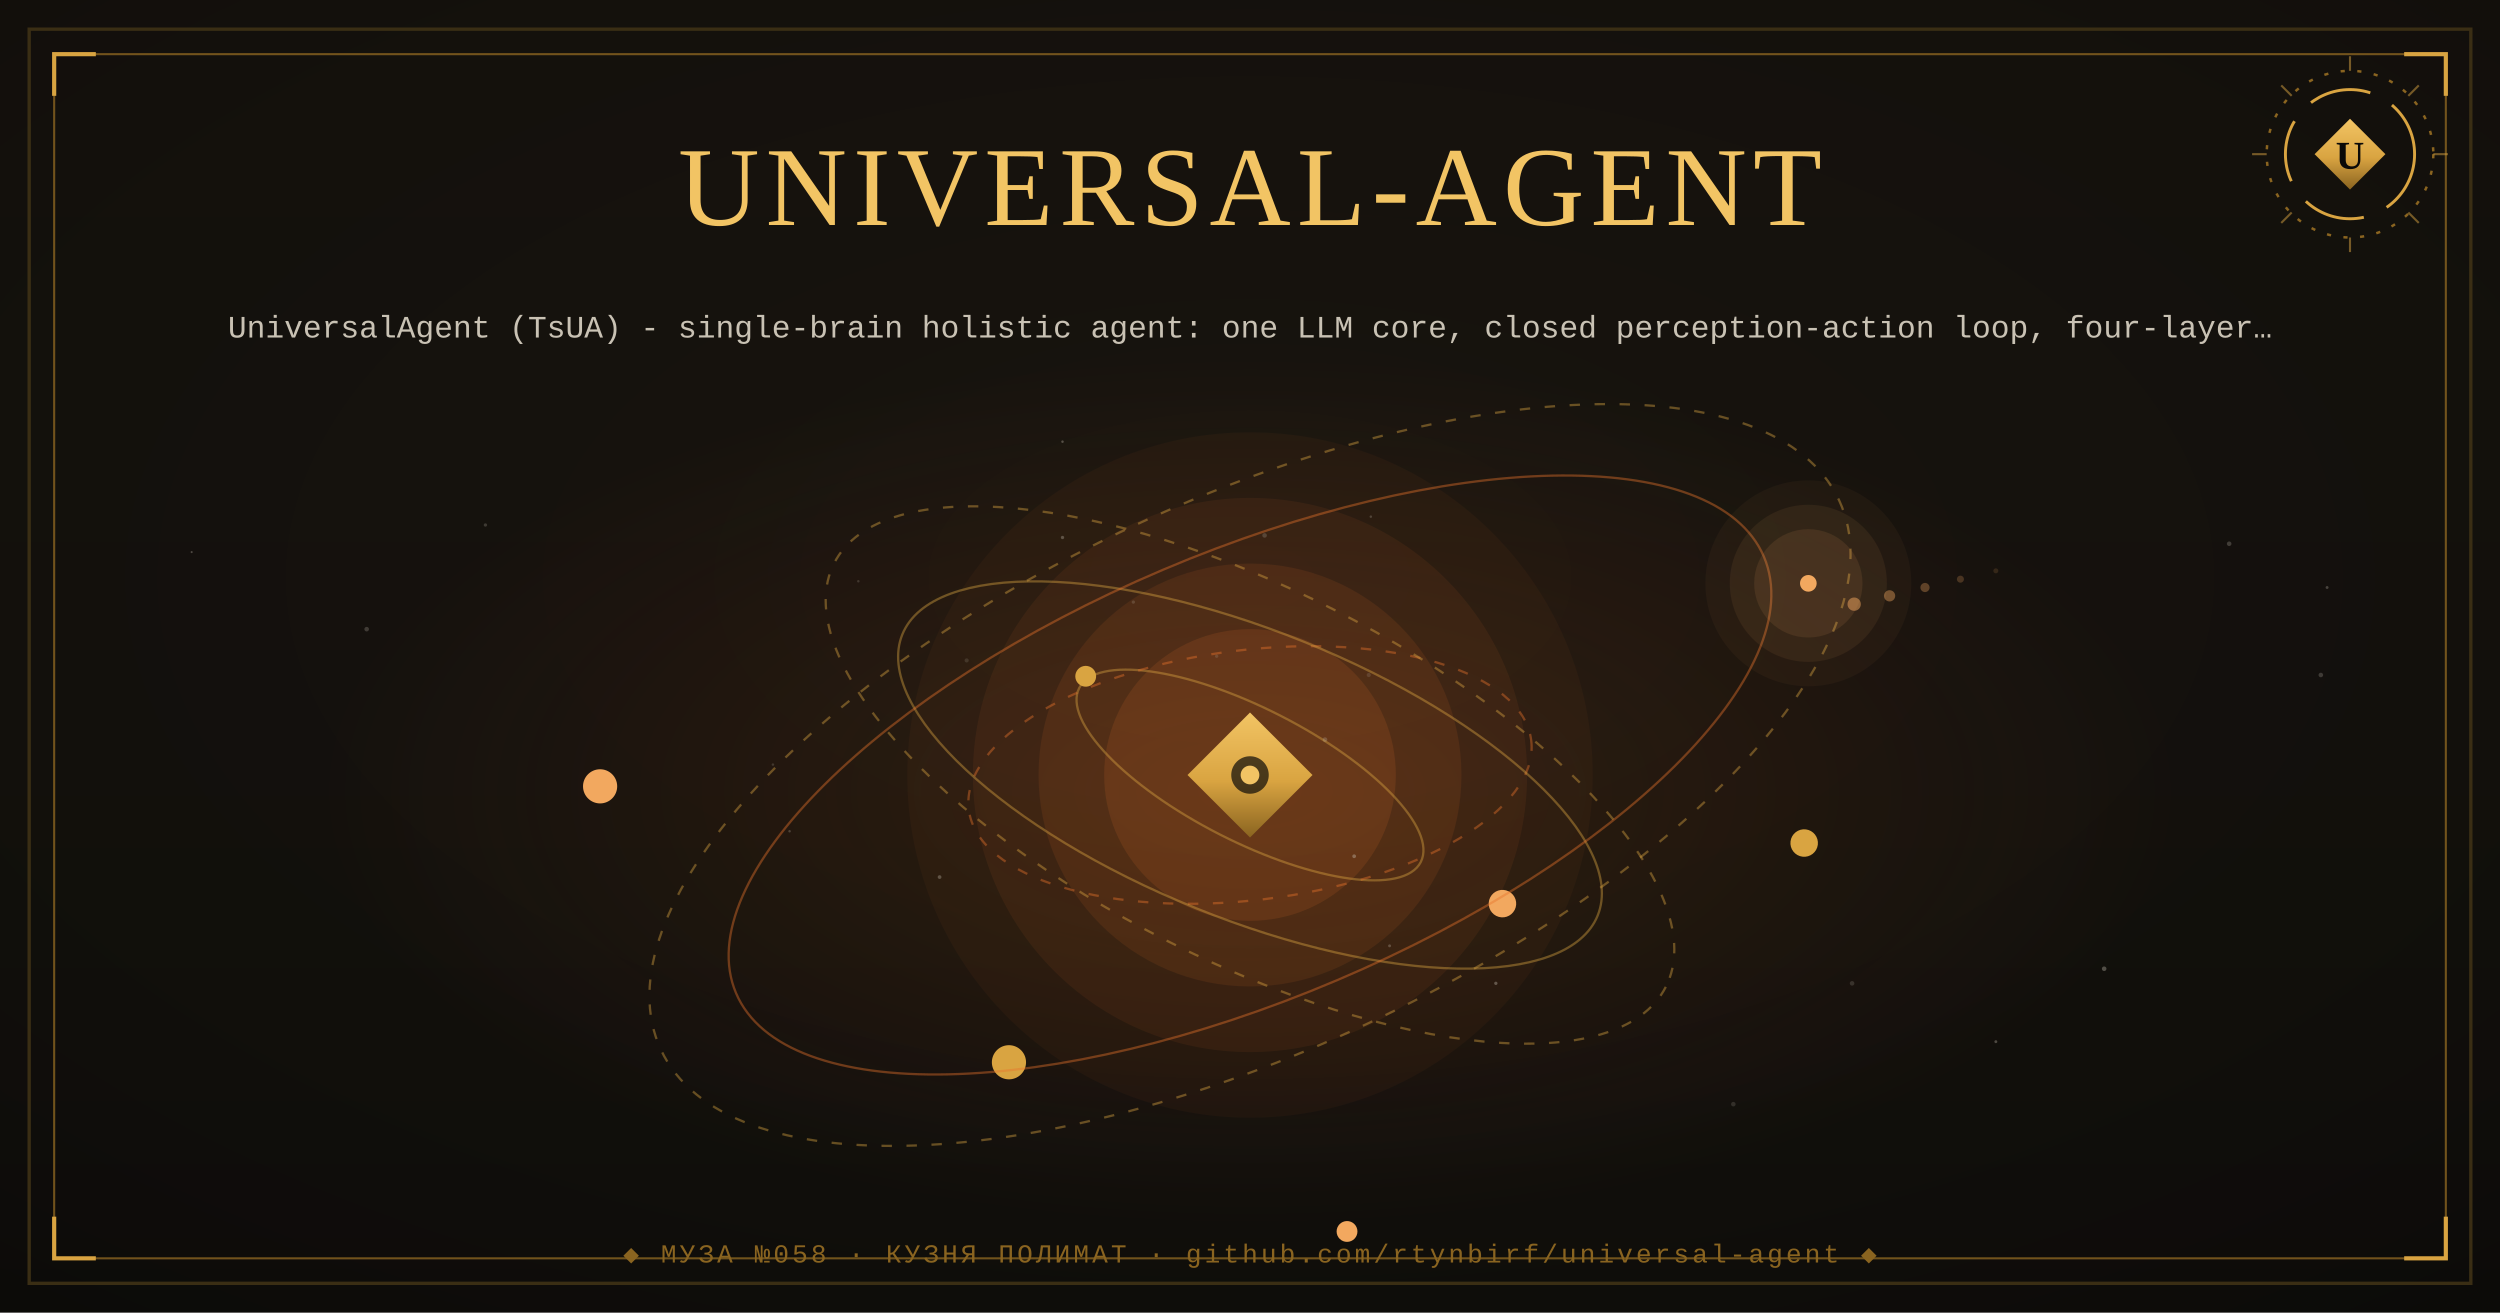
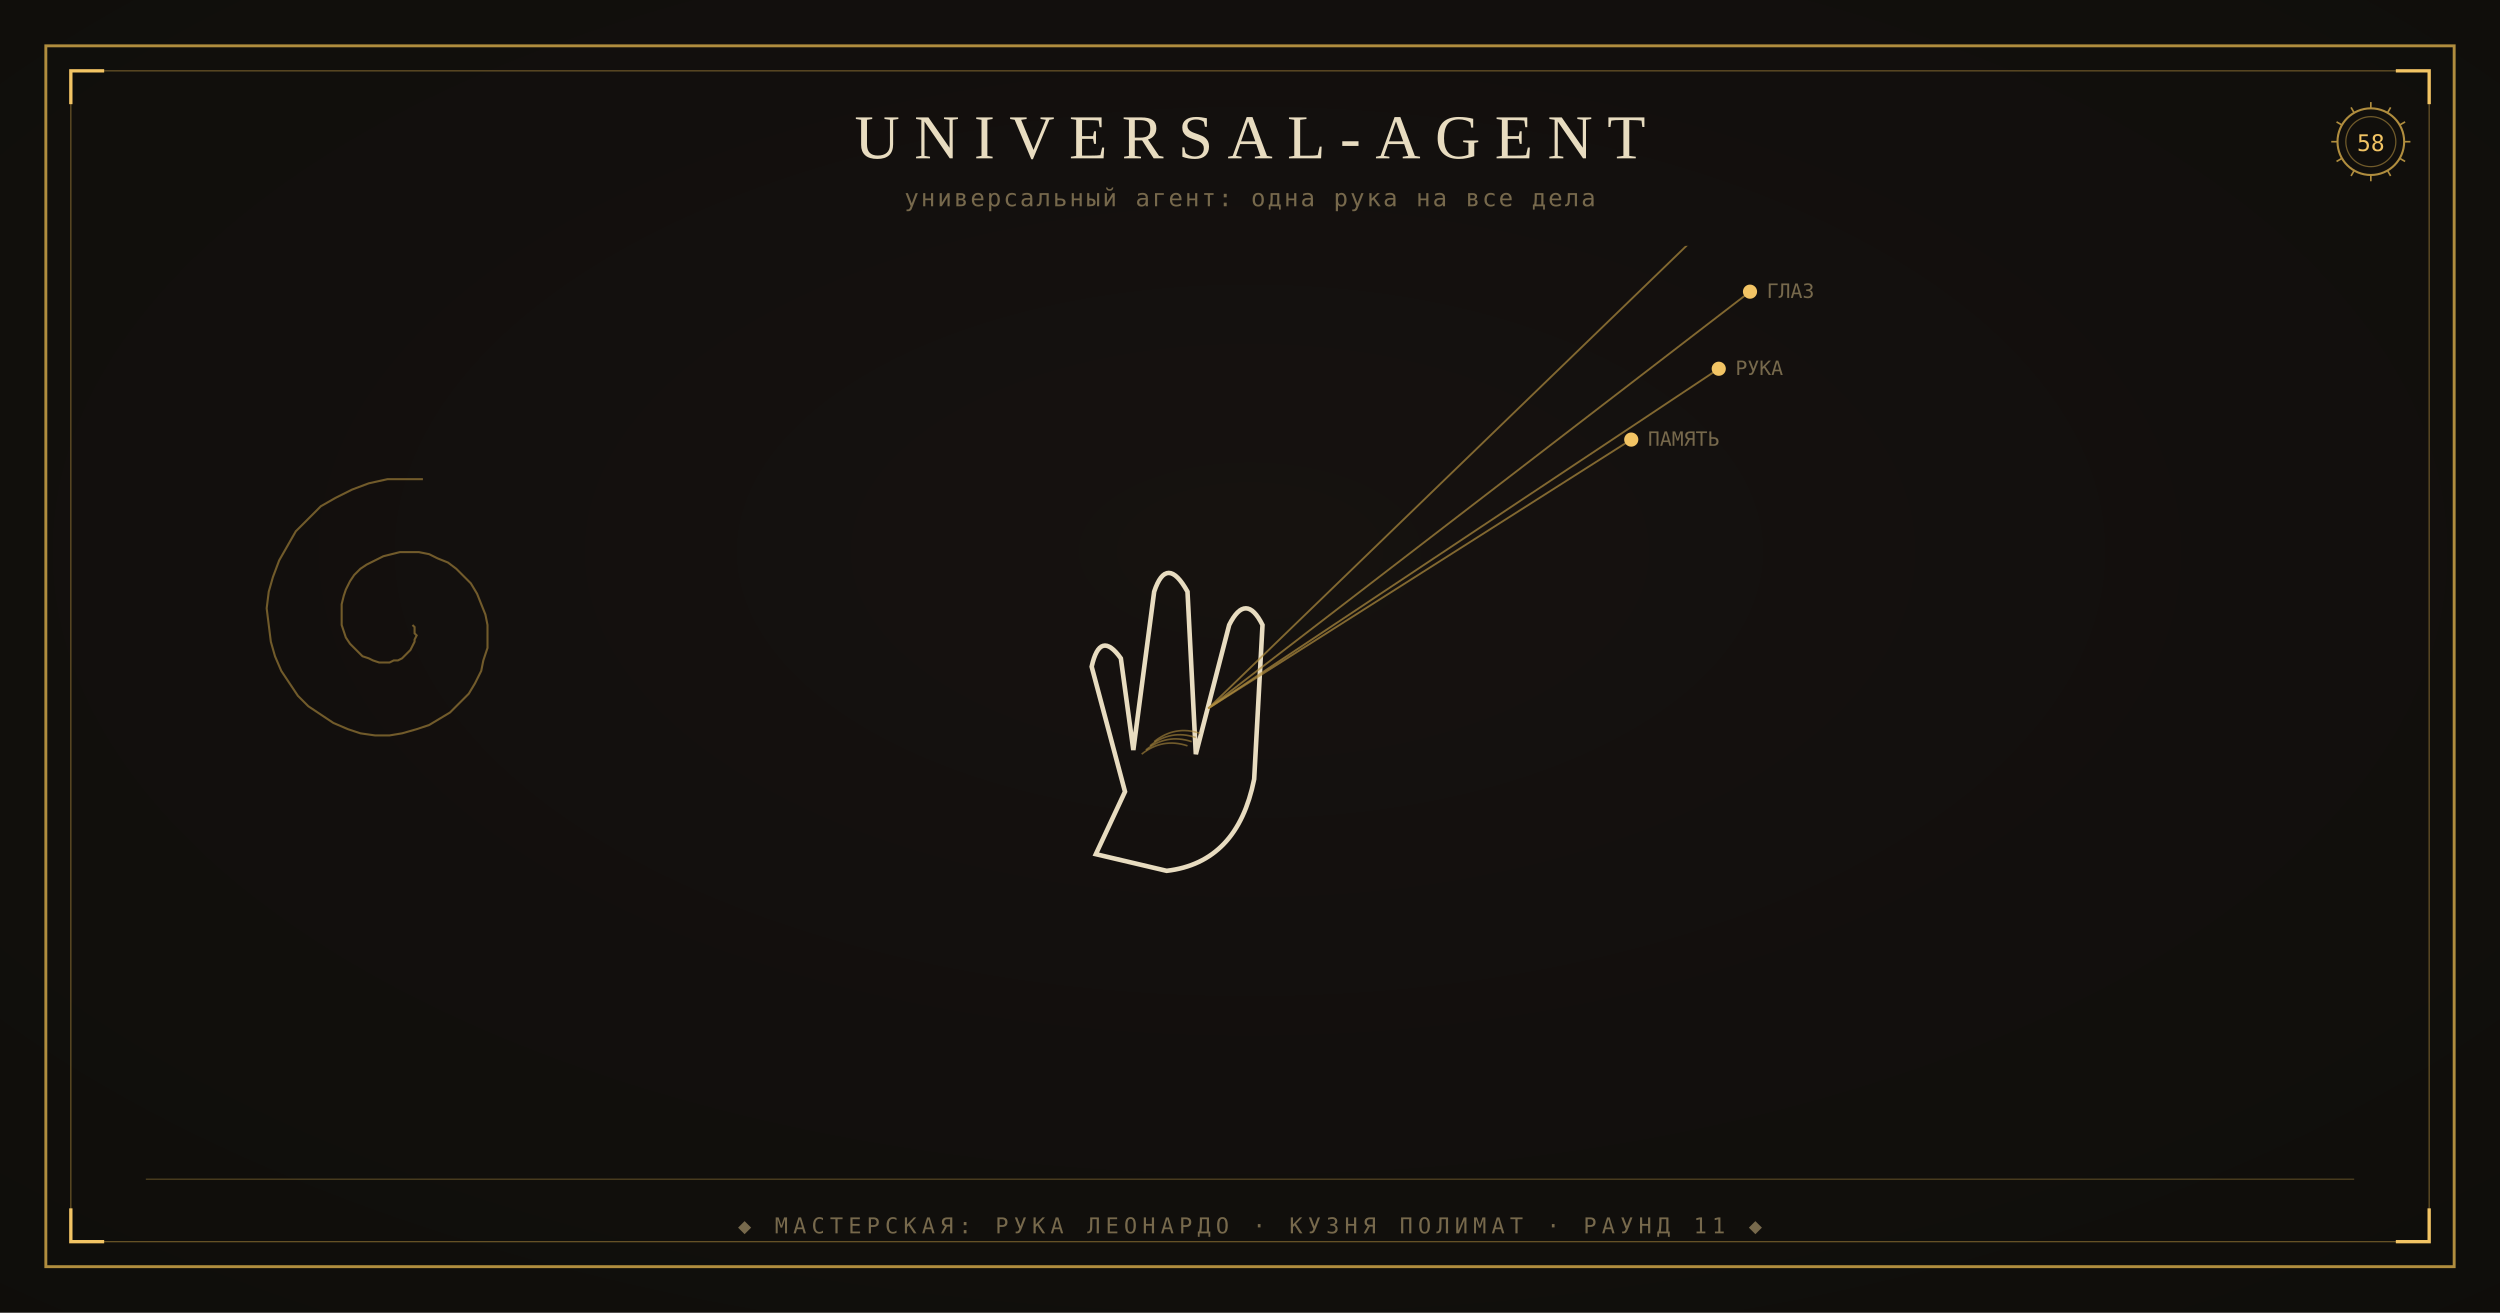
<svg xmlns="http://www.w3.org/2000/svg" viewBox="0 0 1200 630" width="1200" height="630">
-   <defs>
-     <linearGradient id="bg" x1="0" y1="0" x2="0" y2="1">
-       <stop offset="0" stop-color="#17120C" />
-       <stop offset="0.55" stop-color="#12100C" />
-       <stop offset="1" stop-color="#0B0A08" />
-     </linearGradient>
-     <linearGradient id="gGold" x1="0" y1="0" x2="0" y2="1">
-       <stop offset="0" stop-color="#F2C464" />
-       <stop offset="0.55" stop-color="#D9A441" />
-       <stop offset="1" stop-color="#8A6420" />
-     </linearGradient>
-     <linearGradient id="gGoldX" x1="0" y1="0" x2="1" y2="0">
-       <stop offset="0" stop-color="#8A6420" stop-opacity="0" />
-       <stop offset="0.5" stop-color="#F2C464" />
-       <stop offset="1" stop-color="#8A6420" stop-opacity="0" />
-     </linearGradient>
-     <radialGradient id="gVig" cx="0.5" cy="0.44" r="0.85">
-       <stop offset="0" stop-color="#1C1610" />
-       <stop offset="0.6" stop-color="#12100C" />
-       <stop offset="1" stop-color="#0B0A08" />
-     </radialGradient>
-     <radialGradient id="gMood" cx="0.5" cy="0.5" r="0.5">
-       <stop offset="0" stop-color="#E8722A" stop-opacity="0.13" />
-       <stop offset="1" stop-color="#E8722A" stop-opacity="0" />
-     </radialGradient>
-   </defs>
-   <rect width="1200" height="630" fill="url(#bg)" />
-   <rect width="1200" height="630" fill="url(#gVig)" opacity="0.6" />
-   <rect x="150" y="170" width="900" height="420" fill="url(#gMood)" />
-   <rect x="14" y="14" width="1172" height="602" fill="none" stroke="#3A2E14" stroke-width="1.6" />
-   <rect x="26" y="26" width="1148" height="578" fill="none" stroke="#8A6420" stroke-width="1" opacity="0.8" />
-   <path d="M 26 46 V 26 H 46" stroke="#D9A441" stroke-width="2" fill="none" />
-   <path d="M 1154 26 H 1174 V 46" stroke="#D9A441" stroke-width="2" fill="none" />
-   <path d="M 1174 584 V 604 H 1154" stroke="#D9A441" stroke-width="2" fill="none" />
-   <path d="M 46 604 H 26 V 584" stroke="#D9A441" stroke-width="2" fill="none" />
-   <text x="600" y="108" text-anchor="middle" font-family="Georgia, 'Times New Roman', serif" font-size="54" fill="#F2C464" letter-spacing="3">UNIVERSAL-AGENT</text>
-   <line x1="240" y1="132" x2="960" y2="132" stroke="url(#gGoldX)" stroke-width="2" />
-   <text x="600" y="162" text-anchor="middle" font-family="'Courier New', monospace" font-size="15" fill="#C9C2B4">UniversalAgent (TsUA) - single-brain holistic agent: one LLM core, closed perception-action loop, four-layer…</text>
-   <circle cx="600.0" cy="372.0" r="164.5" fill="#E8722A" opacity="0.045" />
-   <circle cx="600.0" cy="372.0" r="133.0" fill="#E8722A" opacity="0.075" />
-   <circle cx="600.0" cy="372.0" r="101.5" fill="#E8722A" opacity="0.105" />
-   <circle cx="600.0" cy="372.0" r="70.0" fill="#E8722A" opacity="0.135" />
-   <g transform="rotate(27 600 372)">
-     <ellipse cx="600" cy="372" rx="92" ry="32" fill="none" stroke="#D9A441" stroke-width="1.1" opacity="0.42" />
-     <g transform="rotate(184 600 372)">
-       <circle cx="692" cy="372" r="5.0" fill="#D9A441">
-         <animateTransform attributeName="transform" type="rotate" from="0 600 372" to="360 600 372" dur="26s" repeatCount="indefinite" />
-       </circle>
+   <rect width="1200" height="630" fill="#0E0C09" />
+   <radialGradient id="vig58" cx="0.5" cy="0.42" r="0.95">
+     <stop offset="0" stop-color="#171310" />
+     <stop offset="1" stop-color="#0E0C09" />
+   </radialGradient>
+   <rect width="1200" height="630" fill="url(#vig58)" opacity="0.9" />
+   <rect x="22" y="22" width="1156" height="586" fill="none" stroke="#B08D3E" stroke-width="1.4" />
+   <rect x="34" y="34" width="1132" height="562" fill="none" stroke="#B08D3E" stroke-width="0.6" opacity="0.55" />
+   <path d="M 34 50 L 34 34 L 50 34" fill="none" stroke="#F2C464" stroke-width="1.6" />
+   <path d="M 1166 50 L 1166 34 L 1150 34" fill="none" stroke="#F2C464" stroke-width="1.6" />
+   <path d="M 34 580 L 34 596 L 50 596" fill="none" stroke="#F2C464" stroke-width="1.6" />
+   <path d="M 1166 580 L 1166 596 L 1150 596" fill="none" stroke="#F2C464" stroke-width="1.6" />
+   <text x="600.0" y="76" text-anchor="middle" font-family="Georgia, 'Times New Roman', serif" font-size="30" fill="#E8DCC0" letter-spacing="7">UNIVERSAL-AGENT</text>
+   <text x="600.0" y="99" text-anchor="middle" font-family="'Cascadia Mono', ui-monospace, Consolas, monospace" font-size="11.5" fill="#77694C" letter-spacing="1">универсальный агент: одна рука на все дела</text>
+   <g transform="translate(1138,68)">
+     <circle r="16" fill="none" stroke="#B08D3E" stroke-width="1" />
+     <circle r="12" fill="none" stroke="#B08D3E" stroke-width="0.6" opacity="0.6" />
+     <text y="4.5" text-anchor="middle" font-family="'Cascadia Mono', ui-monospace, Consolas, monospace" font-size="11" fill="#F2C464">58</text>
+     <g stroke="#B08D3E" stroke-width="0.8">
+       <line x1="0" y1="-19" x2="0" y2="-16" transform="rotate(0)" />
+       <line x1="0" y1="-19" x2="0" y2="-16" transform="rotate(30)" />
+       <line x1="0" y1="-19" x2="0" y2="-16" transform="rotate(60)" />
+       <line x1="0" y1="-19" x2="0" y2="-16" transform="rotate(90)" />
+       <line x1="0" y1="-19" x2="0" y2="-16" transform="rotate(120)" />
+       <line x1="0" y1="-19" x2="0" y2="-16" transform="rotate(150)" />
+       <line x1="0" y1="-19" x2="0" y2="-16" transform="rotate(180)" />
+       <line x1="0" y1="-19" x2="0" y2="-16" transform="rotate(210)" />
+       <line x1="0" y1="-19" x2="0" y2="-16" transform="rotate(240)" />
+       <line x1="0" y1="-19" x2="0" y2="-16" transform="rotate(270)" />
+       <line x1="0" y1="-19" x2="0" y2="-16" transform="rotate(300)" />
+       <line x1="0" y1="-19" x2="0" y2="-16" transform="rotate(330)" />
    </g>
  </g>
-   <g transform="rotate(-7 600 372)">
-     <ellipse cx="600" cy="372" rx="136" ry="60" fill="none" stroke="#E8722A" stroke-width="1.1" opacity="0.42" stroke-dasharray="5 7" />
-     <g transform="rotate(34 600 372)">
-       <circle cx="736" cy="372" r="6.6" fill="#F2A85F">
-         <animateTransform attributeName="transform" type="rotate" from="0 600 372" to="360 600 372" dur="16s" repeatCount="indefinite" />
-       </circle>
-     </g>
+   <line x1="70" y1="566" x2="1130" y2="566" stroke="#B08D3E" stroke-width="0.5" opacity="0.5" />
+   <text x="600.0" y="592" text-anchor="middle" font-family="'Cascadia Mono', ui-monospace, Consolas, monospace" font-size="10.5" fill="#77694C" letter-spacing="2.5">◆ МАСТЕРСКАЯ: РУКА ЛЕОНАРДО · КУЗНЯ ПОЛИМАТ · РАУНД 11 ◆</text>
+   <clipPath id="clip58">
+     <rect x="70" y="118" width="1060" height="404" />
+   </clipPath>
+   <g clip-path="url(#clip58)">
+     <path d="M 540.0 380.0 L 524.0 320.0 Q 528.0 302.0 538.0 316.0 L 544.0 360.0 L 554.0 284.0 Q 560.0 266.0 570.0 284.0 L 574.0 362.0 L 590.0 300.0 Q 598.0 284.0 606.0 300.0 L 602.0 374.0 Q 594.0 414.0 560.0 418.0 L 526.0 410.0 Z" fill="none" stroke="#E8DCC0" stroke-width="2.2" />
+     <path d="M 548.0 362.0 q 10 -8 22 -4" fill="none" stroke="#B08D3E" stroke-width="0.8" opacity="0.6" />
+     <path d="M 550.0 360.0 q 10 -8 22 -4" fill="none" stroke="#B08D3E" stroke-width="0.8" opacity="0.6" />
+     <path d="M 552.0 358.0 q 10 -8 22 -4" fill="none" stroke="#B08D3E" stroke-width="0.8" opacity="0.6" />
+     <path d="M 554.0 356.0 q 10 -8 22 -4" fill="none" stroke="#B08D3E" stroke-width="0.8" opacity="0.6" />
+     <line x1="580.0" y1="340.0" x2="825" y2="103" stroke="#B08D3E" stroke-width="0.9" opacity="0.7" />
+     <circle cx="825" cy="103" r="3.4" fill="#F2C464" />
+     <text x="833" y="106" font-family="'Cascadia Mono', ui-monospace, Consolas, monospace" font-size="9.5" fill="#77694C">КОД</text>
+     <line x1="580.0" y1="340.0" x2="840" y2="140" stroke="#B08D3E" stroke-width="0.9" opacity="0.7" />
+     <circle cx="840" cy="140" r="3.4" fill="#F2C464" />
+     <text x="848" y="143" font-family="'Cascadia Mono', ui-monospace, Consolas, monospace" font-size="9.5" fill="#77694C">ГЛАЗ</text>
+     <line x1="580.0" y1="340.0" x2="825" y2="177" stroke="#B08D3E" stroke-width="0.9" opacity="0.7" />
+     <circle cx="825" cy="177" r="3.4" fill="#F2C464" />
+     <text x="833" y="180" font-family="'Cascadia Mono', ui-monospace, Consolas, monospace" font-size="9.5" fill="#77694C">РУКА</text>
+     <line x1="580.0" y1="340.0" x2="783" y2="211" stroke="#B08D3E" stroke-width="0.9" opacity="0.7" />
+     <circle cx="783" cy="211" r="3.4" fill="#F2C464" />
+     <text x="791" y="214" font-family="'Cascadia Mono', ui-monospace, Consolas, monospace" font-size="9.5" fill="#77694C">ПАМЯТЬ</text>
+     <path d="M 198 300 L 199 301 L 199 302 L 199 304 L 200 305 L 199 307 L 199 308 L 198 310 L 197 312 L 196 313 L 195 314 L 193 316 L 191 317 L 189 317 L 187 318 L 184 318 L 182 318 L 179 317 L 177 316 L 174 315 L 172 313 L 170 311 L 168 309 L 166 306 L 165 303 L 164 300 L 164 297 L 164 293 L 164 290 L 165 286 L 166 283 L 168 279 L 170 276 L 173 273 L 176 271 L 180 269 L 184 267 L 188 266 L 192 265 L 197 265 L 201 265 L 206 266 L 210 268 L 215 270 L 219 273 L 222 276 L 226 280 L 229 285 L 231 290 L 233 295 L 234 300 L 234 306 L 234 311 L 232 317 L 231 322 L 228 328 L 225 333 L 221 337 L 216 342 L 211 345 L 206 348 L 200 350 L 193 352 L 187 353 L 180 353 L 173 352 L 167 350 L 160 347 L 154 343 L 148 339 L 143 334 L 139 328 L 135 322 L 132 315 L 130 308 L 129 300 L 128 292 L 129 284 L 131 277 L 134 269 L 138 262 L 142 255 L 148 249 L 154 243 L 161 239 L 169 235 L 177 232 L 186 230 L 194 230 L 203 230" fill="none" stroke="#B08D3E" stroke-width="1" opacity="0.6" />
  </g>
-   <g transform="rotate(22 600 372)">
-     <ellipse cx="600" cy="372" rx="180" ry="69" fill="none" stroke="#D9A441" stroke-width="1.1" opacity="0.42" />
-     <g transform="rotate(108 600 372)">
-       <circle cx="780" cy="372" r="8.2" fill="#D9A441">
-         <animateTransform attributeName="transform" type="rotate" from="0 600 372" to="360 600 372" dur="17s" repeatCount="indefinite" />
-       </circle>
-     </g>
-   </g>
-   <g transform="rotate(27 600 372)">
-     <ellipse cx="600" cy="372" rx="224" ry="89" fill="none" stroke="#D9A441" stroke-width="1.1" opacity="0.42" stroke-dasharray="5 7" />
-     <g transform="rotate(51 600 372)">
-       <circle cx="824" cy="372" r="5.0" fill="#F2A85F">
-         <animateTransform attributeName="transform" type="rotate" from="0 600 372" to="360 600 372" dur="25s" repeatCount="indefinite" />
-       </circle>
-     </g>
-   </g>
-   <g transform="rotate(-23 600 372)">
-     <ellipse cx="600" cy="372" rx="268" ry="107" fill="none" stroke="#E8722A" stroke-width="1.1" opacity="0.42" />
-     <g transform="rotate(30 600 372)">
-       <circle cx="868" cy="372" r="6.6" fill="#D9A441">
-         <animateTransform attributeName="transform" type="rotate" from="0 600 372" to="360 600 372" dur="17s" repeatCount="indefinite" />
-       </circle>
-     </g>
-   </g>
-   <g transform="rotate(-25 600 372)">
-     <ellipse cx="600" cy="372" rx="312" ry="132" fill="none" stroke="#D9A441" stroke-width="1.1" opacity="0.42" stroke-dasharray="5 7" />
-     <g transform="rotate(204 600 372)">
-       <circle cx="912" cy="372" r="8.2" fill="#F2A85F">
-         <animateTransform attributeName="transform" type="rotate" from="0 600 372" to="360 600 372" dur="23s" repeatCount="indefinite" />
-       </circle>
-     </g>
-   </g>
-   <path d="M 600 342 L 630 372 L 600 402 L 570 372 Z" fill="url(#gGold)" />
-   <circle cx="600" cy="372" r="9" fill="#0B0A08" opacity="0.7" />
-   <circle cx="600" cy="372" r="4.5" fill="#F2C464" />
-   <circle cx="868.0" cy="280.0" r="49.4" fill="#F2A85F" opacity="0.045" />
-   <circle cx="868.0" cy="280.0" r="37.7" fill="#F2A85F" opacity="0.075" />
-   <circle cx="868.0" cy="280.0" r="26.0" fill="#F2A85F" opacity="0.105" />
-   <circle cx="868" cy="280" r="4" fill="#F2A85F" />
-   <circle cx="890" cy="290" r="3.2" fill="#F2A85F" opacity="0.50" />
-   <circle cx="907" cy="286" r="2.7" fill="#F2A85F" opacity="0.41" />
-   <circle cx="924" cy="282" r="2.2" fill="#F2A85F" opacity="0.32" />
-   <circle cx="941" cy="278" r="1.7" fill="#F2A85F" opacity="0.23" />
-   <circle cx="958" cy="274" r="1.2" fill="#F2A85F" opacity="0.14" />
-   <circle cx="379" cy="399" r="0.6" fill="#C9C2B4" opacity="0.25" />
-   <circle cx="371" cy="367" r="0.6" fill="#C9C2B4" opacity="0.19" />
-   <circle cx="1010" cy="465" r="1.1" fill="#C9C2B4" opacity="0.35" />
-   <circle cx="650" cy="411" r="0.9" fill="#C9C2B4" opacity="0.39" />
-   <circle cx="451" cy="421" r="0.9" fill="#C9C2B4" opacity="0.33" />
-   <circle cx="636" cy="355" r="1.1" fill="#C9C2B4" opacity="0.25" />
-   <circle cx="176" cy="302" r="1.1" fill="#C9C2B4" opacity="0.24" />
-   <circle cx="657" cy="324" r="1.0" fill="#C9C2B4" opacity="0.16" />
-   <circle cx="1070" cy="261" r="1.1" fill="#C9C2B4" opacity="0.25" />
-   <circle cx="584" cy="315" r="0.8" fill="#C9C2B4" opacity="0.17" />
-   <circle cx="667" cy="454" r="0.7" fill="#C9C2B4" opacity="0.29" />
-   <circle cx="658" cy="248" r="0.6" fill="#C9C2B4" opacity="0.24" />
-   <circle cx="233" cy="252" r="0.8" fill="#C9C2B4" opacity="0.23" />
-   <circle cx="510" cy="212" r="0.6" fill="#C9C2B4" opacity="0.34" />
-   <circle cx="718" cy="472" r="0.8" fill="#C9C2B4" opacity="0.36" />
-   <circle cx="464" cy="317" r="1.0" fill="#C9C2B4" opacity="0.15" />
-   <circle cx="607" cy="257" r="1.1" fill="#C9C2B4" opacity="0.22" />
-   <circle cx="889" cy="472" r="1.1" fill="#C9C2B4" opacity="0.18" />
-   <circle cx="92" cy="265" r="0.5" fill="#C9C2B4" opacity="0.32" />
-   <circle cx="958" cy="500" r="0.7" fill="#C9C2B4" opacity="0.33" />
-   <circle cx="832" cy="530" r="1.1" fill="#C9C2B4" opacity="0.17" />
-   <circle cx="544" cy="289" r="0.8" fill="#C9C2B4" opacity="0.19" />
-   <circle cx="510" cy="258" r="0.8" fill="#C9C2B4" opacity="0.33" />
-   <circle cx="1114" cy="324" r="1.1" fill="#C9C2B4" opacity="0.24" />
-   <circle cx="1117" cy="282" r="0.7" fill="#C9C2B4" opacity="0.29" />
-   <circle cx="412" cy="279" r="0.6" fill="#C9C2B4" opacity="0.19" />
-   <circle cx="1128" cy="74" r="40" fill="none" stroke="#8A6420" stroke-width="1.2" stroke-dasharray="2 6" />
-   <circle cx="1128" cy="74" r="31" fill="none" stroke="#D9A441" stroke-width="1.4" stroke-dasharray="30 12" />
-   <line x1="1128" y1="34" x2="1128" y2="27" stroke="#D9A441" stroke-width="1" opacity="0.5" />
-   <line x1="1156" y1="46" x2="1161" y2="41" stroke="#D9A441" stroke-width="1" opacity="0.5" />
-   <line x1="1168" y1="74" x2="1175" y2="74" stroke="#D9A441" stroke-width="1" opacity="0.5" />
-   <line x1="1156" y1="102" x2="1161" y2="107" stroke="#D9A441" stroke-width="1" opacity="0.5" />
-   <line x1="1128" y1="114" x2="1128" y2="121" stroke="#D9A441" stroke-width="1" opacity="0.5" />
-   <line x1="1100" y1="102" x2="1095" y2="107" stroke="#D9A441" stroke-width="1" opacity="0.5" />
-   <line x1="1088" y1="74" x2="1081" y2="74" stroke="#D9A441" stroke-width="1" opacity="0.5" />
-   <line x1="1100" y1="46" x2="1095" y2="41" stroke="#D9A441" stroke-width="1" opacity="0.5" />
-   <path d="M 1128 57 L 1145 74 L 1128 91 L 1111 74 Z" fill="url(#gGold)" />
-   <text x="1128" y="81" text-anchor="middle" font-family="Georgia, 'Times New Roman', serif" font-size="19" fill="#0B0A08" font-weight="bold">U</text>
-   <text x="600" y="606" text-anchor="middle" font-family="'Courier New', monospace" font-size="12.5" fill="#8A6420" letter-spacing="1.5">◆ МУЗА №058 · КУЗНЯ ПОЛИМАТ · github.com/rtynbirf/universal-agent ◆</text>
</svg>
